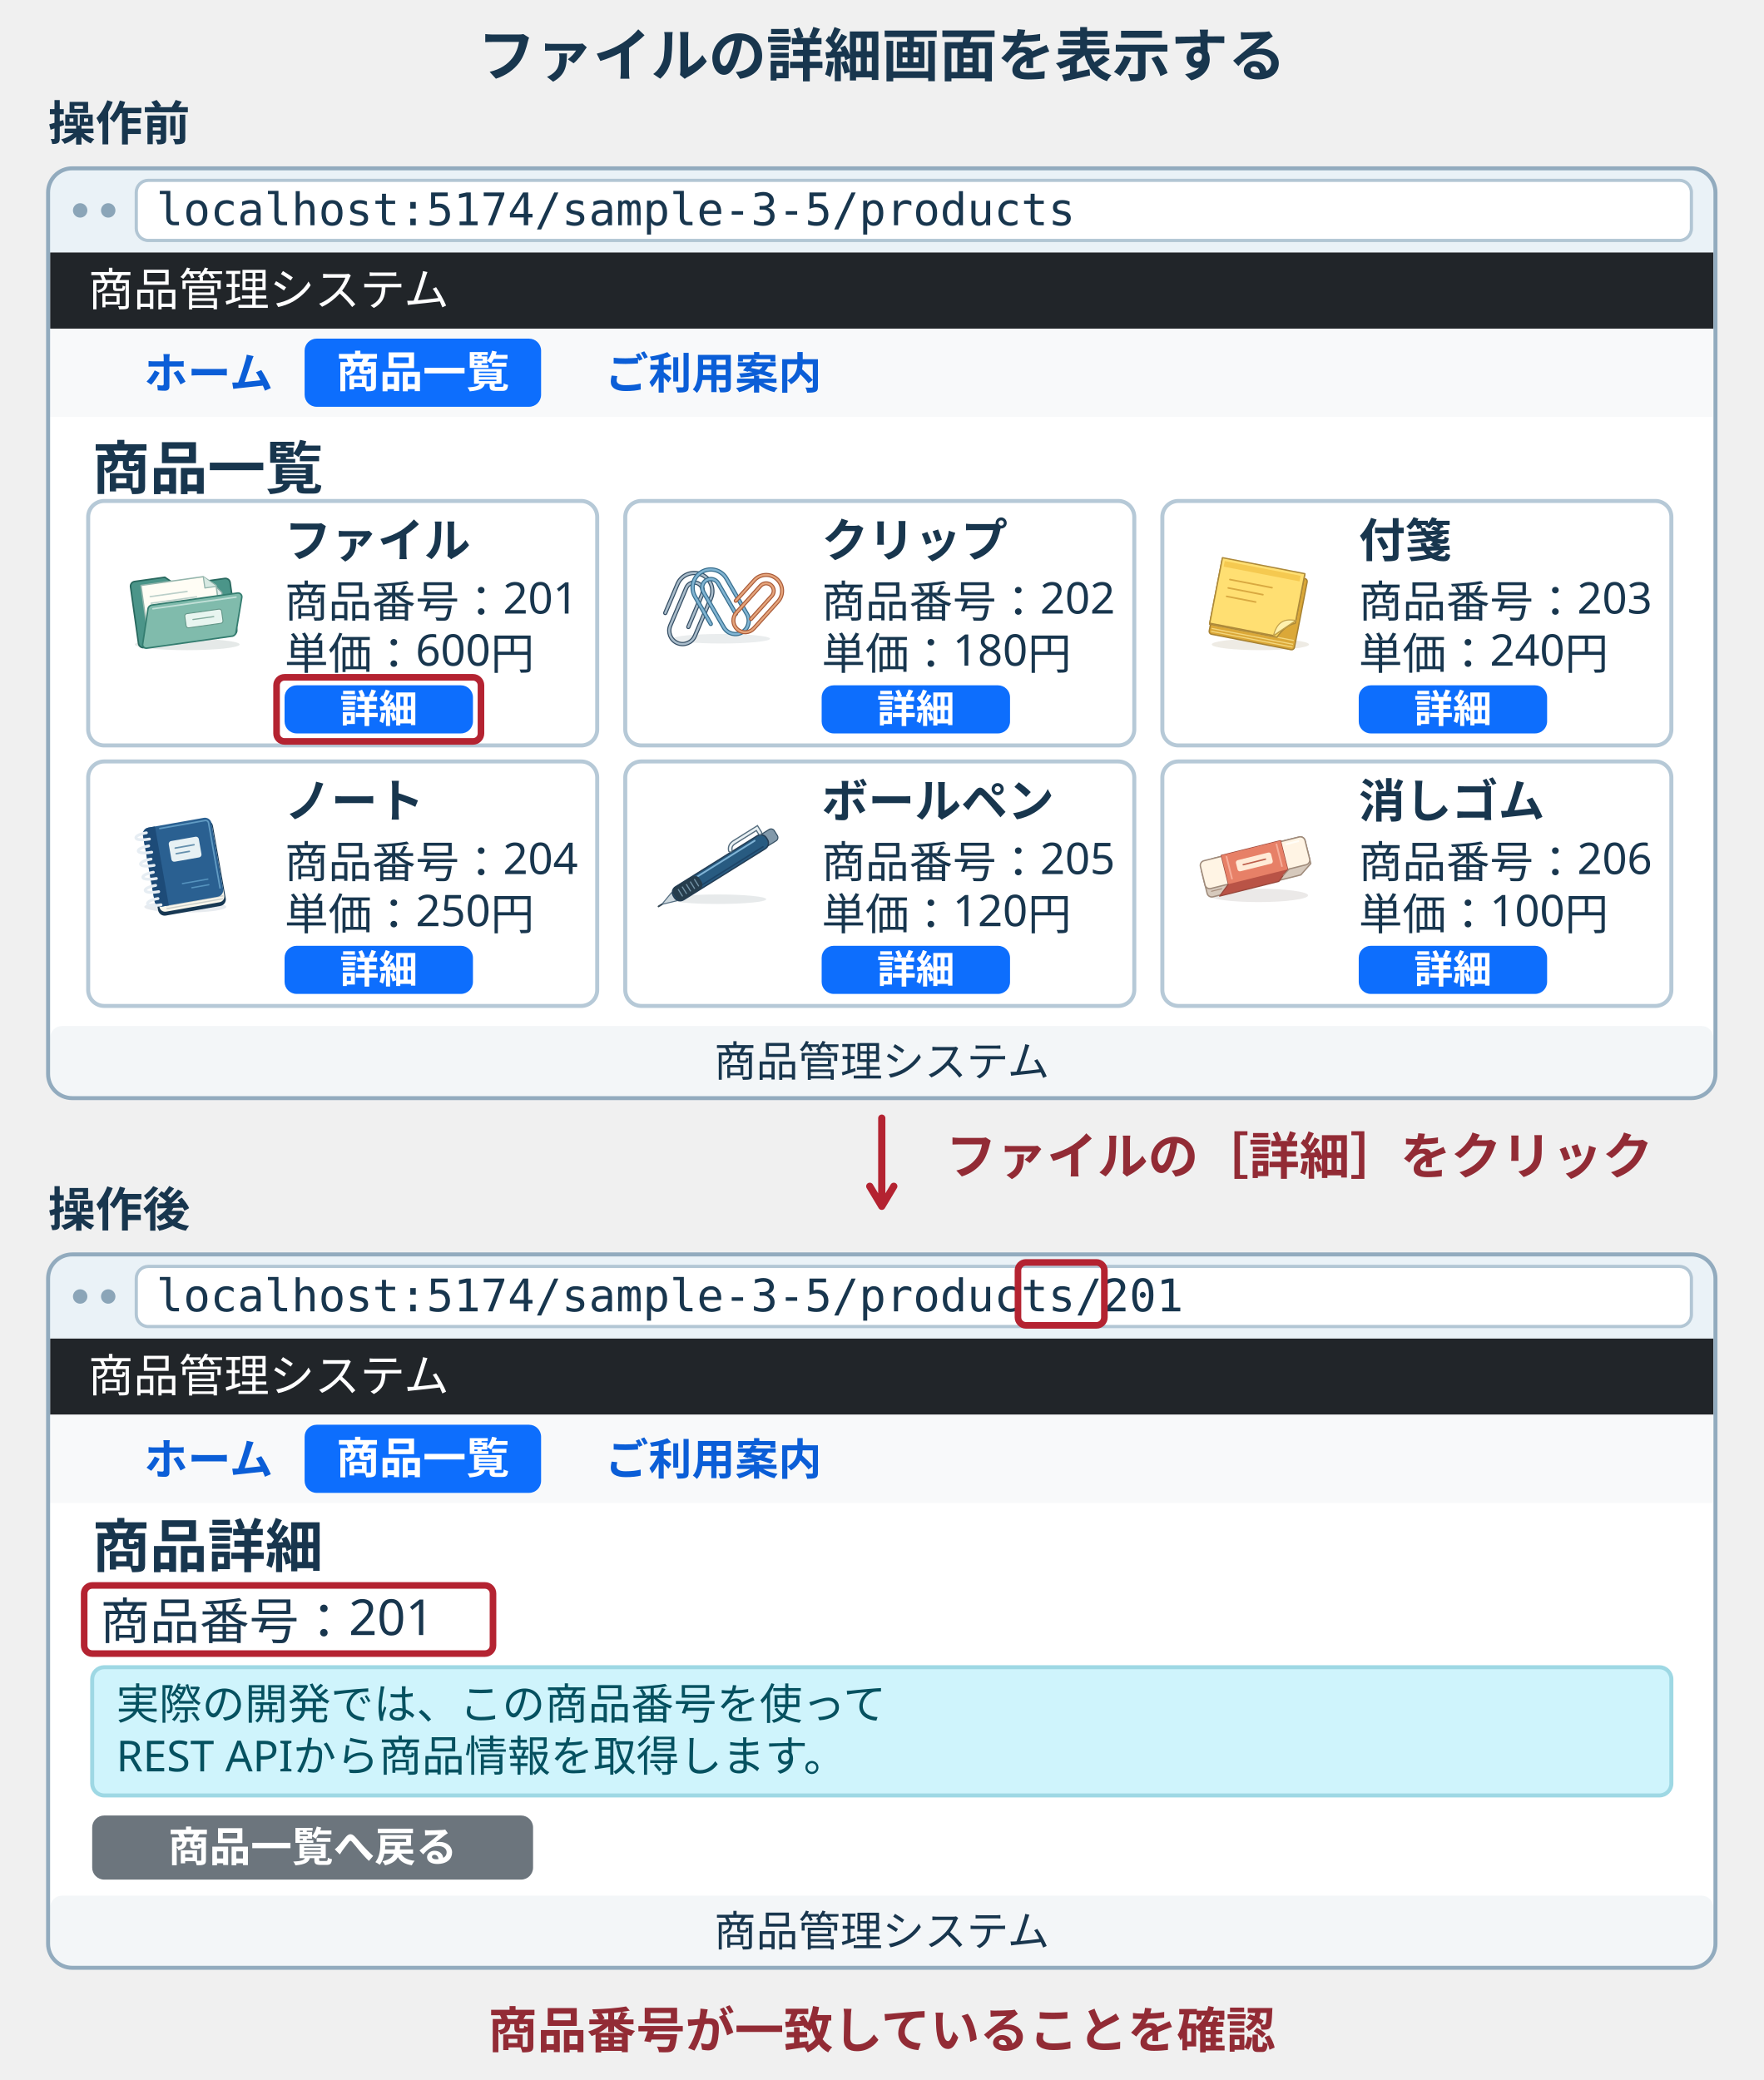
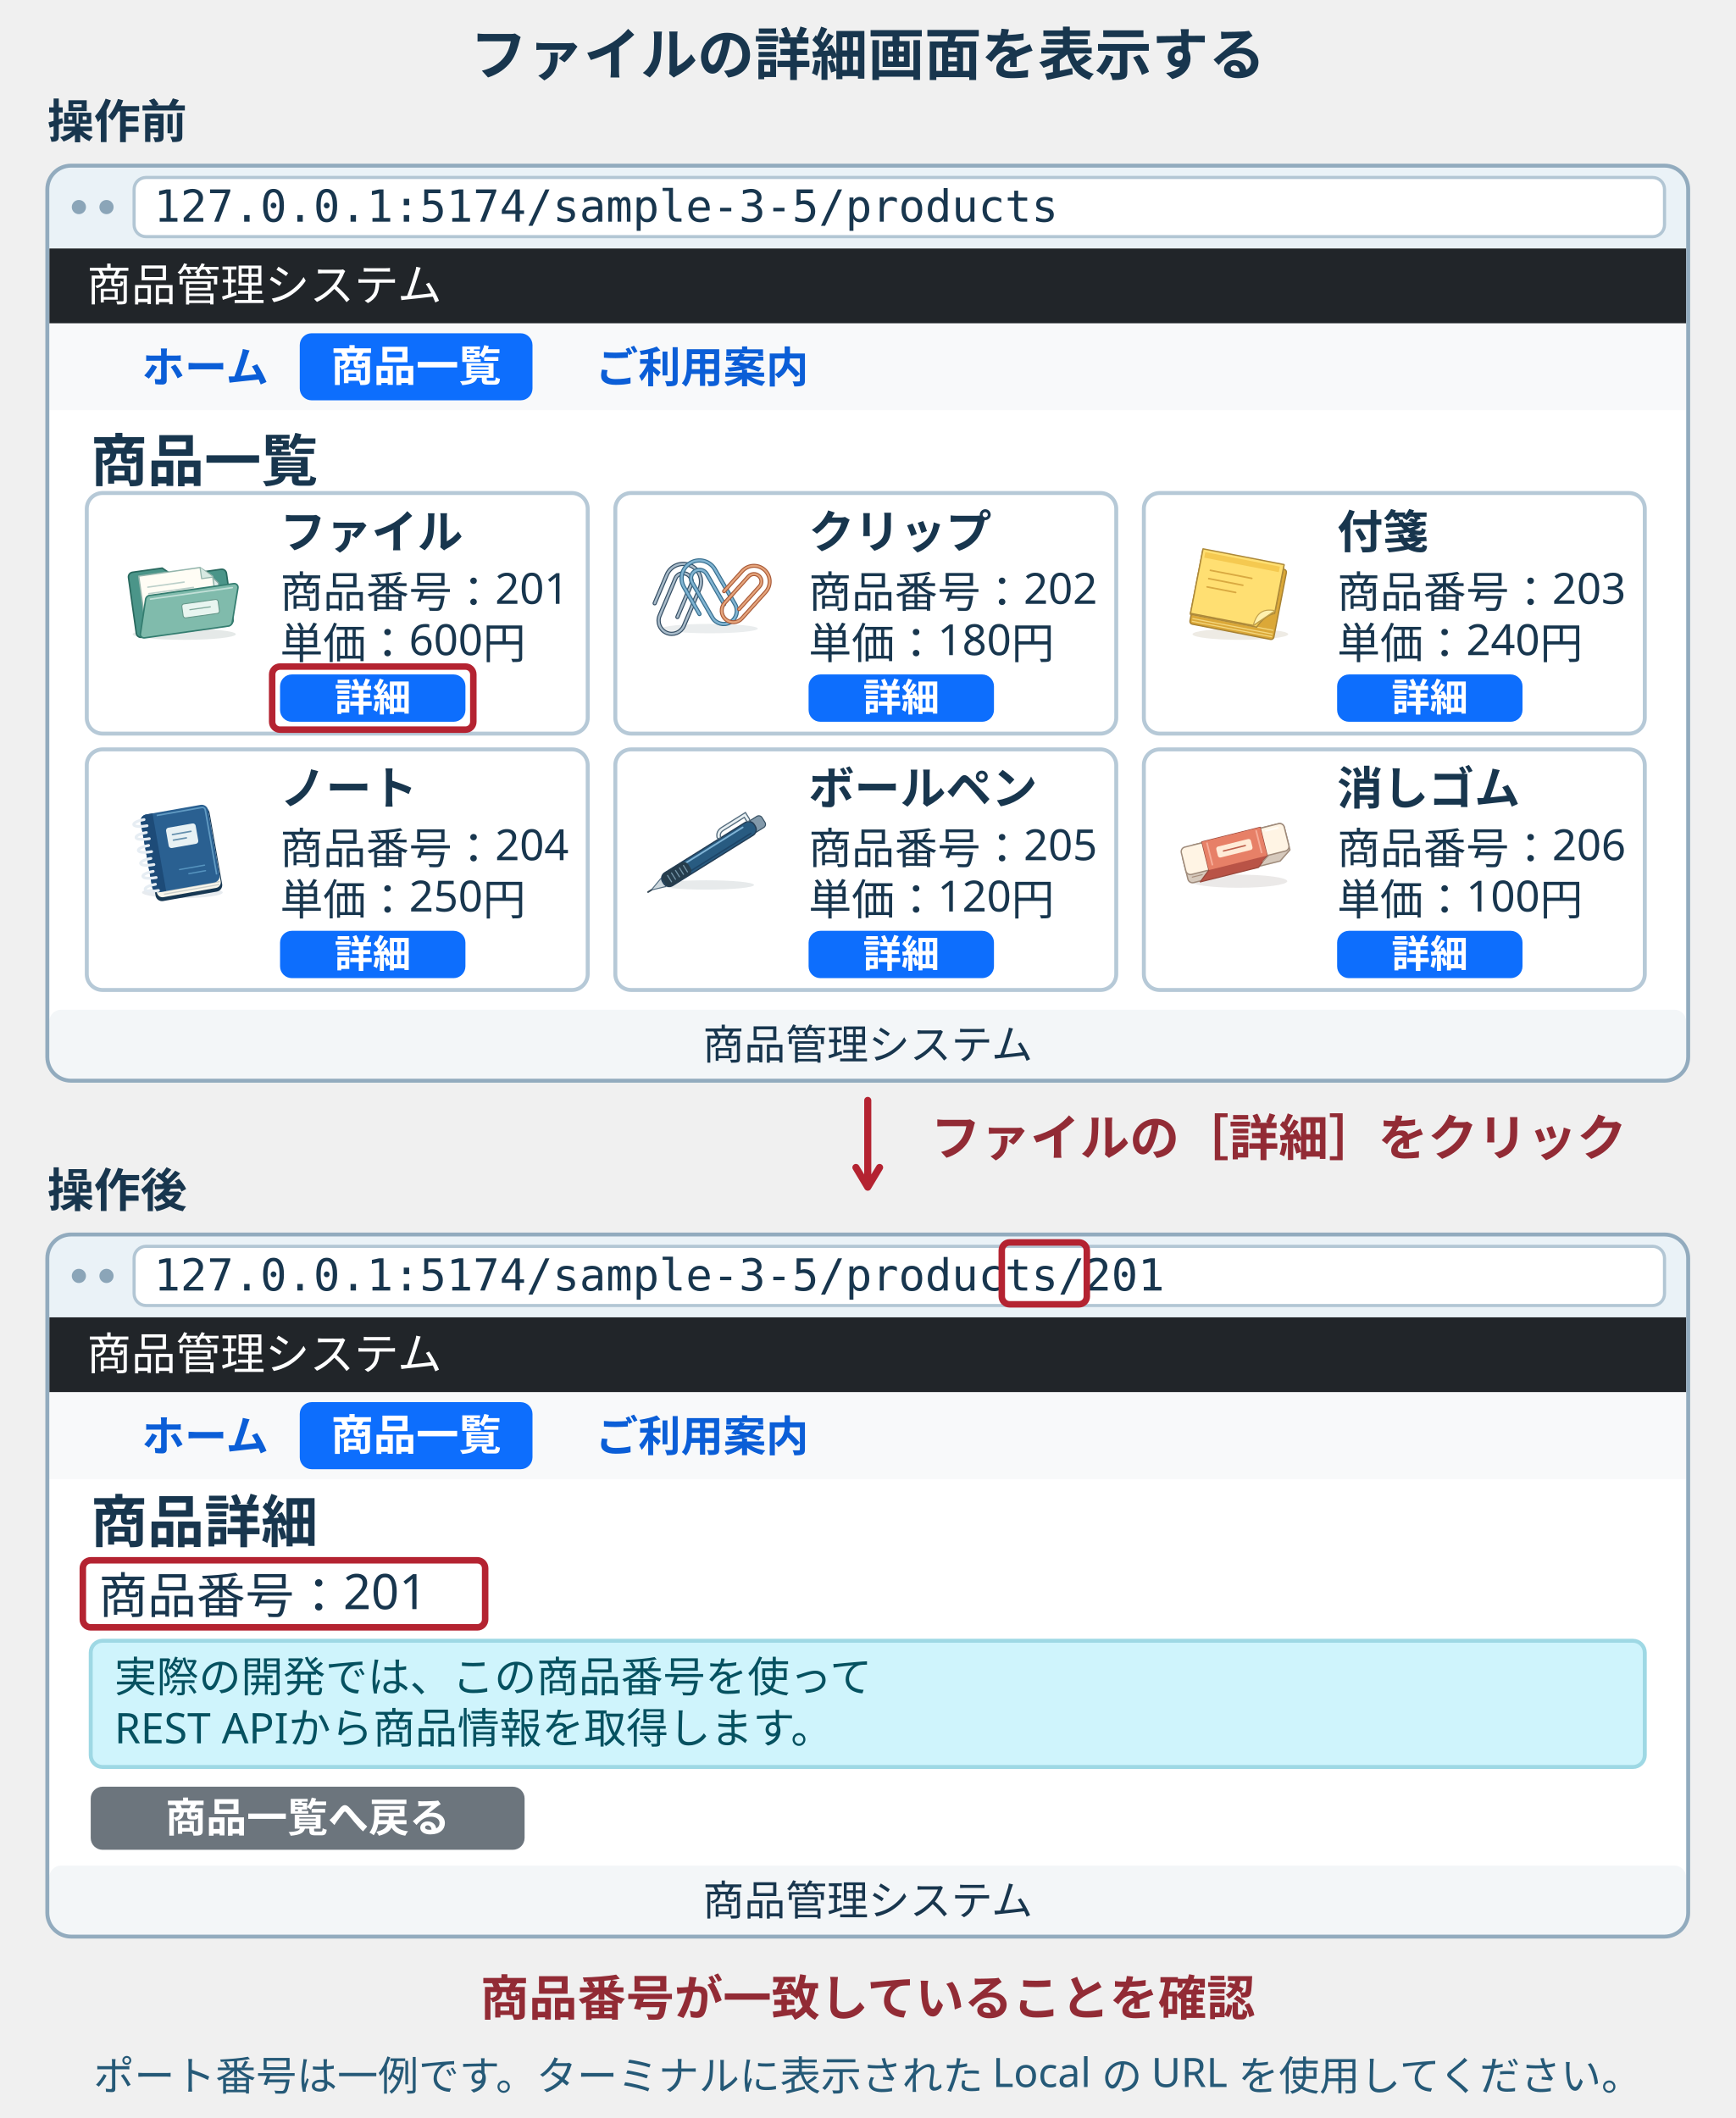
- <svg xmlns="http://www.w3.org/2000/svg" width="440" height="519" viewBox="0 0 440 519" font-family="Meiryo, sans-serif" role="img">
+ <svg xmlns="http://www.w3.org/2000/svg" width="440" height="537" viewBox="0 0 440 537" font-family="Meiryo, sans-serif" role="img">
  <text x="220.0" y="19" font-size="14.4" fill="#18364e" text-anchor="middle" font-weight="700">ファイルの詳細画面を表示する</text>
  <text x="12" y="35" font-size="11.8" fill="#18364e" text-anchor="start" font-weight="700">操作前</text>
  <rect x="12" y="42" width="416" height="232" rx="6" fill="#fff" />
  <path d="M12 63V48a6 6 0 0 1 6-6h404a6 6 0 0 1 6 6v15Z" fill="#eaf2f7" />
  <circle cx="20" cy="52.5" r="1.8" fill="#8ba5b8" />
  <circle cx="27" cy="52.5" r="1.8" fill="#8ba5b8" />
  <rect x="34" y="45" width="388" height="15" rx="3" fill="#fff" stroke="#b2c6d4" stroke-width="0.8" />
-   <text x="39" y="56.2" font-size="11.2" fill="#18364e" text-anchor="start" font-family="Consolas, MS Gothic, monospace">localhost:5174/sample-3-5/products</text>
+   <text x="39" y="56.2" font-size="11.2" fill="#18364e" text-anchor="start" font-family="Consolas, MS Gothic, monospace">127.0.0.1:5174/sample-3-5/products</text>
  <rect x="12.5" y="63" width="415" height="19" rx="0" fill="#212529" />
  <text x="22" y="76.3" font-size="11.3" fill="#fff" text-anchor="start">商品管理システム</text>
  <rect x="12.5" y="82" width="415" height="22" rx="0" fill="#f8f9fa" />
  <text x="36" y="97" font-size="10.8" fill="#0b5ed7" text-anchor="start" font-weight="700">ホーム</text>
  <rect x="76" y="84.5" width="59" height="17" rx="3" fill="#0d6efd" />
  <text x="105.5" y="96.672" font-size="10.8" fill="#fff" text-anchor="middle" font-weight="700">商品一覧</text>
  <text x="151" y="97" font-size="10.8" fill="#0b5ed7" text-anchor="start" font-weight="700">ご利用案内</text>
  <rect x="12.5" y="256" width="415" height="17.5" rx="3" fill="#f3f6f8" />
  <text x="220.0" y="268.6" font-size="10.5" fill="#18364e" text-anchor="middle">商品管理システム</text>
  <text x="23" y="122" font-size="14.4" fill="#18364e" text-anchor="start" font-weight="700">商品一覧</text>
  <rect x="22" y="125" width="127" height="61" rx="4" fill="#fff" stroke="#b6c9d7" stroke-width="1" />
  <g transform="translate(26 137) scale(0.238)">
    <ellipse cx="87" cy="100" rx="55" ry="6" fill="#24473c" opacity=".12" />
    <g transform="rotate(-8 84 60)" stroke-linejoin="round">
      <path d="M31 32a5 5 0 0 1 5-5h32l11 10h51a5 5 0 0 1 5 5v50a5 5 0 0 1-5 5H36a5 5 0 0 1-5-5Z" fill="#4b9589" stroke="#28685e" stroke-width="1.6" />
      <path d="M48 41h69l8 10v36H48Z" fill="#dfece9" stroke="#89a9a3" stroke-width="1.2" />
      <path d="M42 32h66l12 11v40H42Z" fill="#fffdf5" stroke="#94b5ac" stroke-width="1.4" />
      <path d="M108 32v12h12" fill="#d7e9e2" stroke="#94b5ac" stroke-width="1.2" />
      <path d="M50 45h39m-39 7h48m-48 7h35" stroke="#bbcfc9" stroke-width="1.5" stroke-linecap="round" />
      <path d="M35 94 46 57a5 5 0 0 1 4-3h91a4 4 0 0 1 4 5l-11 35a5 5 0 0 1-4 4H39a4 4 0 0 1-4-4Z" fill="#80bbac" stroke="#347d70" stroke-width="1.6" />
      <path d="M51 58h88" stroke="#c2e0d8" stroke-width="1.6" stroke-linecap="round" />
      <rect x="83" y="68" width="39" height="15" rx="2.5" fill="#e8f5f0" stroke="#649789" stroke-width="1" />
      <path d="M91 75h22" stroke="#83ac9e" stroke-width="1.25" stroke-linecap="round" />
    </g>
  </g>
  <text x="71" y="139" font-size="11.6" fill="#18364e" text-anchor="start" font-weight="700">ファイル</text>
  <text x="71" y="154" font-size="10.9" fill="#18364e" text-anchor="start">商品番号：201</text>
  <text x="71" y="167" font-size="10.9" fill="#18364e" text-anchor="start">単価：600円</text>
  <rect x="71" y="171" width="47" height="12" rx="3" fill="#0d6efd" />
  <text x="94.5" y="180.298" font-size="9.7" fill="#fff" text-anchor="middle" font-weight="700">詳細</text>
  <rect x="69" y="169" width="51" height="16" rx="2" fill="none" stroke="#b42331" stroke-width="1.65" />
  <rect x="156" y="125" width="127" height="61" rx="4" fill="#fff" stroke="#b6c9d7" stroke-width="1" />
  <g transform="translate(160 137) scale(0.238)">
    <ellipse cx="84" cy="94" rx="51" ry="5" fill="#294653" opacity=".10" />
    <g fill="none" stroke-linecap="round" stroke-linejoin="round">
      <g transform="translate(6 7) rotate(23 48 56)">
        <path d="M51 75V38a9 9 0 0 0-18 0v43a14 14 0 0 0 28 0V38a19 19 0 0 0-38 0v33" stroke="#344d63" stroke-width="4.5" />
        <path d="M51 75V38a9 9 0 0 0-18 0v43a14 14 0 0 0 28 0V38a19 19 0 0 0-38 0v33" stroke="#a9bcca" stroke-width="2.3" />
      </g>
      <g transform="translate(39 -3) rotate(-30 48 56)">
        <path d="M51 75V38a9 9 0 0 0-18 0v43a14 14 0 0 0 28 0V38a19 19 0 0 0-38 0v33" stroke="#366d8d" stroke-width="4.5" />
        <path d="M51 75V38a9 9 0 0 0-18 0v43a14 14 0 0 0 28 0V38a19 19 0 0 0-38 0v33" stroke="#81b4d2" stroke-width="2.3" />
      </g>
      <g transform="translate(76 12) rotate(42 48 56) scale(.88)">
        <path d="M51 75V38a9 9 0 0 0-18 0v43a14 14 0 0 0 28 0V38a19 19 0 0 0-38 0v33" stroke="#a85937" stroke-width="4.8" />
        <path d="M51 75V38a9 9 0 0 0-18 0v43a14 14 0 0 0 28 0V38a19 19 0 0 0-38 0v33" stroke="#e5a47b" stroke-width="2.4" />
      </g>
    </g>
  </g>
  <text x="205" y="139" font-size="11.6" fill="#18364e" text-anchor="start" font-weight="700">クリップ</text>
  <text x="205" y="154" font-size="10.9" fill="#18364e" text-anchor="start">商品番号：202</text>
  <text x="205" y="167" font-size="10.9" fill="#18364e" text-anchor="start">単価：180円</text>
  <rect x="205" y="171" width="47" height="12" rx="3" fill="#0d6efd" />
  <text x="228.5" y="180.298" font-size="9.7" fill="#fff" text-anchor="middle" font-weight="700">詳細</text>
  <rect x="290" y="125" width="127" height="61" rx="4" fill="#fff" stroke="#b6c9d7" stroke-width="1" />
  <g transform="translate(294 137) scale(0.238)">
    <ellipse cx="86" cy="100" rx="51" ry="6" fill="#6b551d" opacity=".12" />
    <g transform="rotate(11 83 61)" stroke-linejoin="round">
      <rect x="38" y="22" width="91" height="76" rx="3" fill="#dba838" stroke="#a88232" stroke-width="1.4" />
      <path d="M40 88h87m-87 4h87m-87 3h87" stroke="#f4d77e" stroke-width="1.2" />
      <path d="M37 18h88v52q-10 4-16 18H37Z" fill="#f7d35c" stroke="#ad8939" stroke-width="1.4" />
      <path d="M37 17h88v50l-20 20H37Z" fill="#ffdf72" stroke="#ad8939" stroke-width="1.4" />
      <path d="M105 87c1-12 5-20 20-20l-20 20Z" fill="#fff1ae" stroke="#c2a14b" stroke-width="1.1" />
      <path d="M40 20h81v6H40Z" fill="#f5c950" />
      <path d="M49 38h45m-45 9h37m-37 9h31" stroke="#d9a941" stroke-width="1.7" stroke-linecap="round" />
    </g>
  </g>
  <text x="339" y="139" font-size="11.6" fill="#18364e" text-anchor="start" font-weight="700">付箋</text>
  <text x="339" y="154" font-size="10.9" fill="#18364e" text-anchor="start">商品番号：203</text>
  <text x="339" y="167" font-size="10.9" fill="#18364e" text-anchor="start">単価：240円</text>
  <rect x="339" y="171" width="47" height="12" rx="3" fill="#0d6efd" />
  <text x="362.5" y="180.298" font-size="9.7" fill="#fff" text-anchor="middle" font-weight="700">詳細</text>
  <rect x="22" y="190" width="127" height="61" rx="4" fill="#fff" stroke="#b6c9d7" stroke-width="1" />
  <g transform="translate(26 202) scale(0.238)">
    <ellipse cx="85" cy="102" rx="43" ry="6" fill="#24456b" opacity=".11" />
    <g transform="rotate(-10 84 60)">
      <rect x="49" y="16" width="72" height="91" rx="7" fill="#173853" />
      <rect x="51" y="18" width="69" height="85" rx="6" fill="#f9f6eb" />
      <path d="M58 97h61m-61 3h60" fill="none" stroke="#cbcfcb" stroke-width="1.3" />
      <rect x="47" y="13" width="73" height="84" rx="7" fill="#2a6091" />
      <path d="M54 13h7v84h-7a7 7 0 0 1-7-7V20a7 7 0 0 1 7-7Z" fill="#1d4b78" />
      <path d="M65 16h49a3 3 0 0 1 3 3v70" fill="none" stroke="#619bc3" stroke-width="1.6" />
      <rect x="72" y="31" width="32" height="22" rx="3" fill="#e7f1f4" />
      <path d="M78 39h20m-20 6h14" stroke="#6590ad" stroke-width="1.6" stroke-linecap="round" />
      <path d="M79 77h27m-18 6h18" stroke="#5593be" stroke-width="1.4" stroke-linecap="round" />
      <g fill="none" stroke="#e6edf3" stroke-width="3" stroke-linecap="round">
        <path d="M53 25c-18 0-18-7-2-7m2 21c-18 0-18-7-2-7m2 21c-18 0-18-7-2-7m2 21c-18 0-18-7-2-7m2 21c-18 0-18-7-2-7m2 21c-18 0-18-7-2-7" />
      </g>
    </g>
  </g>
  <text x="71" y="204" font-size="11.6" fill="#18364e" text-anchor="start" font-weight="700">ノート</text>
  <text x="71" y="219" font-size="10.9" fill="#18364e" text-anchor="start">商品番号：204</text>
  <text x="71" y="232" font-size="10.9" fill="#18364e" text-anchor="start">単価：250円</text>
  <rect x="71" y="236" width="47" height="12" rx="3" fill="#0d6efd" />
  <text x="94.5" y="245.298" font-size="9.7" fill="#fff" text-anchor="middle" font-weight="700">詳細</text>
  <rect x="156" y="190" width="127" height="61" rx="4" fill="#fff" stroke="#b6c9d7" stroke-width="1" />
  <g transform="translate(160 202) scale(0.238)">
    <ellipse cx="80" cy="94" rx="51" ry="5" fill="#22424d" opacity=".11" />
    <g transform="rotate(-32 84 58)">
      <path d="M24 55 9 60l15 5 8-5Z" fill="#cdd8de" stroke="#536c7f" stroke-width="1.1" />
      <path d="M9 60H5" stroke="#334653" stroke-width="1.8" stroke-linecap="round" />
      <rect x="133" y="53" width="17" height="14" rx="4" fill="#8299aa" stroke="#344e61" stroke-width="1.1" />
      <rect x="24" y="52" width="115" height="16" rx="7" fill="#285b81" stroke="#233d55" stroke-width="1.4" />
      <path d="M30 55h97" stroke="#80b4d6" stroke-width="1.8" stroke-linecap="round" />
      <path d="M33 65h98" stroke="#1d4568" stroke-width="1.6" stroke-linecap="round" />
      <rect x="25" y="52" width="32" height="16" rx="6" fill="#263d4d" />
      <path d="M32 56v8m5-8v8m5-8v8m5-8v8m5-8v8" stroke="#7595a8" stroke-width="1.2" stroke-linecap="round" />
      <path d="M136 51v-6h-28q-6 0-8 5" fill="none" stroke="#556c7d" stroke-width="5" stroke-linecap="round" />
      <path d="M136 51v-6h-28q-6 0-8 5" fill="none" stroke="#e8f0f3" stroke-width="2.5" stroke-linecap="round" />
    </g>
  </g>
  <text x="205" y="204" font-size="11.6" fill="#18364e" text-anchor="start" font-weight="700">ボールペン</text>
  <text x="205" y="219" font-size="10.9" fill="#18364e" text-anchor="start">商品番号：205</text>
  <text x="205" y="232" font-size="10.9" fill="#18364e" text-anchor="start">単価：120円</text>
  <rect x="205" y="236" width="47" height="12" rx="3" fill="#0d6efd" />
  <text x="228.5" y="245.298" font-size="9.7" fill="#fff" text-anchor="middle" font-weight="700">詳細</text>
  <rect x="290" y="190" width="127" height="61" rx="4" fill="#fff" stroke="#b6c9d7" stroke-width="1" />
  <g transform="translate(294 202) scale(0.238)">
    <ellipse cx="84" cy="90" rx="52" ry="7" fill="#4b3931" opacity=".11" />
    <g transform="rotate(-14 84 60)">
      <path d="M39 40h94a5 5 0 0 1 5 5v25l-13 9H30a5 5 0 0 1-5-5V50Z" fill="#d6c9bc" stroke="#9f8b7b" stroke-width="1.4" stroke-linejoin="round" />
      <rect x="25" y="40" width="113" height="30" rx="5" fill="#fff4e4" stroke="#9f8b7b" stroke-width="1.4" />
      <path d="M49 39h64v31l-12 10H37l12-10Z" fill="#b95346" stroke="#98473b" stroke-width="1.2" stroke-linejoin="round" />
      <path d="M49 39h64v31H49Z" fill="#e78067" />
      <path d="M54 41v25m54-25v25" stroke="#f6ac98" stroke-width="1.8" />
      <rect x="62" y="48" width="38" height="12" rx="2.5" fill="#ffebd7" />
      <path d="M69 54h24" stroke="#bd5f4c" stroke-width="1.5" stroke-linecap="round" />
      <path d="M118 44h13" stroke="#fffdf7" stroke-width="1.9" stroke-linecap="round" />
      <path d="M30 73h11m66 2 8-5" stroke="#a88f7e" stroke-width="1.1" stroke-linecap="round" />
    </g>
  </g>
  <text x="339" y="204" font-size="11.6" fill="#18364e" text-anchor="start" font-weight="700">消しゴム</text>
  <text x="339" y="219" font-size="10.9" fill="#18364e" text-anchor="start">商品番号：206</text>
  <text x="339" y="232" font-size="10.9" fill="#18364e" text-anchor="start">単価：100円</text>
  <rect x="339" y="236" width="47" height="12" rx="3" fill="#0d6efd" />
  <text x="362.5" y="245.298" font-size="9.7" fill="#fff" text-anchor="middle" font-weight="700">詳細</text>
  <rect x="12" y="42" width="416" height="232" rx="6" fill="none" stroke="#92abbe" stroke-width="1" />
  <path d="M220 279L220 301M223.00 296.00L220 301L217.00 296.00" fill="none" stroke="#b42331" stroke-width="1.8" stroke-linecap="round" stroke-linejoin="round" />
  <text x="236" y="293" font-size="12.6" fill="#922b35" text-anchor="start" font-weight="700">ファイルの［詳細］をクリック</text>
  <text x="12" y="306" font-size="11.8" fill="#18364e" text-anchor="start" font-weight="700">操作後</text>
  <rect x="12" y="313" width="416" height="178" rx="6" fill="#fff" />
  <path d="M12 334V319a6 6 0 0 1 6-6h404a6 6 0 0 1 6 6v15Z" fill="#eaf2f7" />
  <circle cx="20" cy="323.5" r="1.8" fill="#8ba5b8" />
  <circle cx="27" cy="323.5" r="1.8" fill="#8ba5b8" />
  <rect x="34" y="316" width="388" height="15" rx="3" fill="#fff" stroke="#b2c6d4" stroke-width="0.8" />
-   <text x="39.00 45.19 51.37 57.56 63.74 69.93 76.11 82.30 88.48 94.67 100.85 107.04 113.22 119.41 125.59 131.78 137.96 144.15 150.33 156.52 162.70 168.89 175.07 181.26 187.44 193.63 199.82 206.00 212.19 218.37 224.56 230.74 236.93 243.11 249.30 255.48 261.67 267.85" y="327.2" font-family="Consolas, MS Gothic, monospace" font-size="11.2" fill="#18364e" xml:space="preserve">localhost:5174/sample-3-5/products/201</text>
+   <text x="39.00 45.19 51.37 57.56 63.75 69.93 76.12 82.31 88.50 94.68 100.87 107.06 113.24 119.43 125.62 131.80 137.99 144.18 150.36 156.55 162.74 168.92 175.11 181.30 187.49 193.67 199.86 206.05 212.23 218.42 224.61 230.79 236.98 243.17 249.35 255.54 261.73 267.91" y="327.2" font-family="Consolas, MS Gothic, monospace" font-size="11.2" fill="#18364e" xml:space="preserve">127.0.0.1:5174/sample-3-5/products/201</text>
  <rect x="253.98" y="315.0" width="21.56" height="15.7" rx="2" fill="none" stroke="#b42331" stroke-width="1.65" />
  <rect x="12.5" y="334" width="415" height="19" rx="0" fill="#212529" />
  <text x="22" y="347.3" font-size="11.3" fill="#fff" text-anchor="start">商品管理システム</text>
  <rect x="12.5" y="353" width="415" height="22" rx="0" fill="#f8f9fa" />
  <text x="36" y="368" font-size="10.8" fill="#0b5ed7" text-anchor="start" font-weight="700">ホーム</text>
  <rect x="76" y="355.5" width="59" height="17" rx="3" fill="#0d6efd" />
  <text x="105.5" y="367.672" font-size="10.8" fill="#fff" text-anchor="middle" font-weight="700">商品一覧</text>
  <text x="151" y="368" font-size="10.8" fill="#0b5ed7" text-anchor="start" font-weight="700">ご利用案内</text>
  <rect x="12.5" y="473" width="415" height="17.5" rx="3" fill="#f3f6f8" />
  <text x="220.0" y="485.6" font-size="10.5" fill="#18364e" text-anchor="middle">商品管理システム</text>
  <text x="23" y="391" font-size="14.4" fill="#18364e" text-anchor="start" font-weight="700">商品詳細</text>
  <text x="25" y="409" font-size="12.4" fill="#18364e" text-anchor="start">商品番号：201</text>
  <rect x="23" y="416" width="394" height="32" rx="3" fill="#cff4fc" stroke="#9ed8e4" stroke-width="1" />
  <text x="29" y="429" font-size="10.7" fill="#055160" text-anchor="start">実際の開発では、この商品番号を使って</text>
  <text x="29" y="442" font-size="10.7" fill="#055160" text-anchor="start">REST APIから商品情報を取得します。</text>
  <rect x="23" y="453" width="110" height="16" rx="3" fill="#6c757d" />
  <text x="78.0" y="464.502" font-size="10.3" fill="#fff" text-anchor="middle" font-weight="700">商品一覧へ戻る</text>
  <rect x="12" y="313" width="416" height="178" rx="6" fill="none" stroke="#92abbe" stroke-width="1" />
  <rect x="21" y="395.6" width="102" height="17" rx="2" fill="none" stroke="#b42331" stroke-width="1.65" />
  <text x="220" y="511" font-size="12.3" fill="#922b35" text-anchor="middle" font-weight="700">商品番号が一致していることを確認</text>
+   <text x="220.0" y="530" font-size="10.3" fill="#255977" text-anchor="middle" font-weight="400">ポート番号は一例です。ターミナルに表示された Local の URL を使用してください。</text>
</svg>
